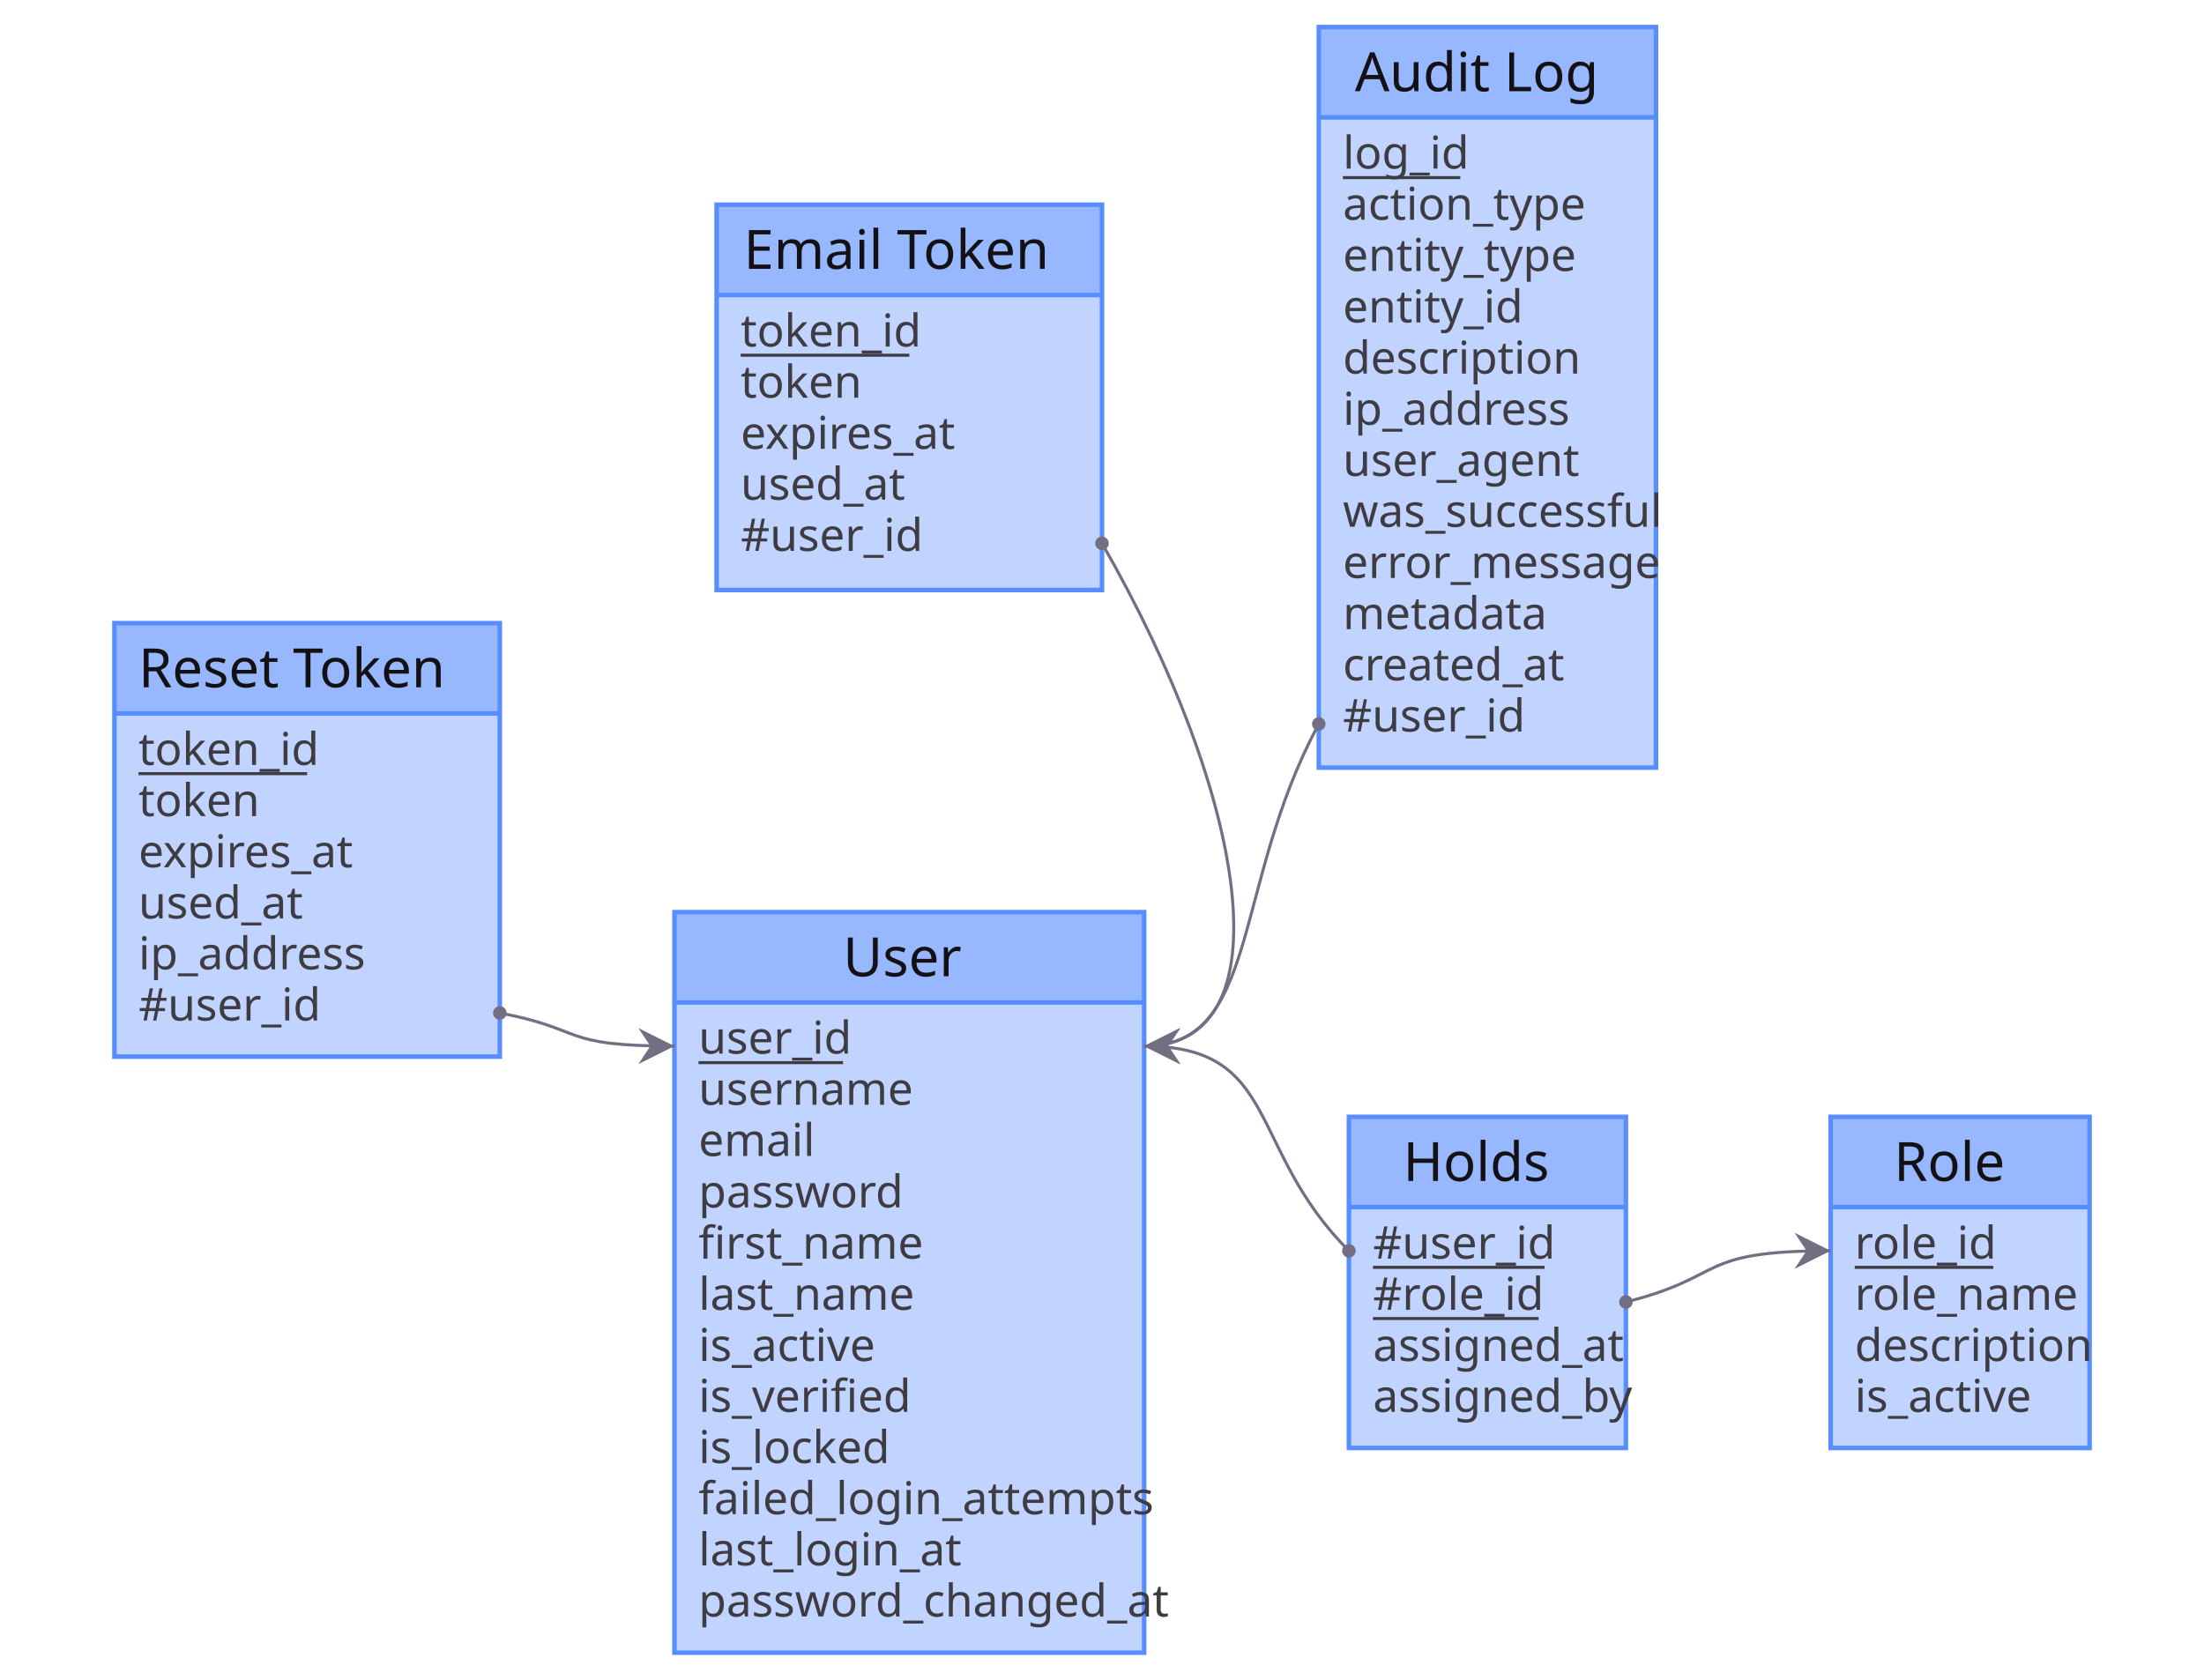
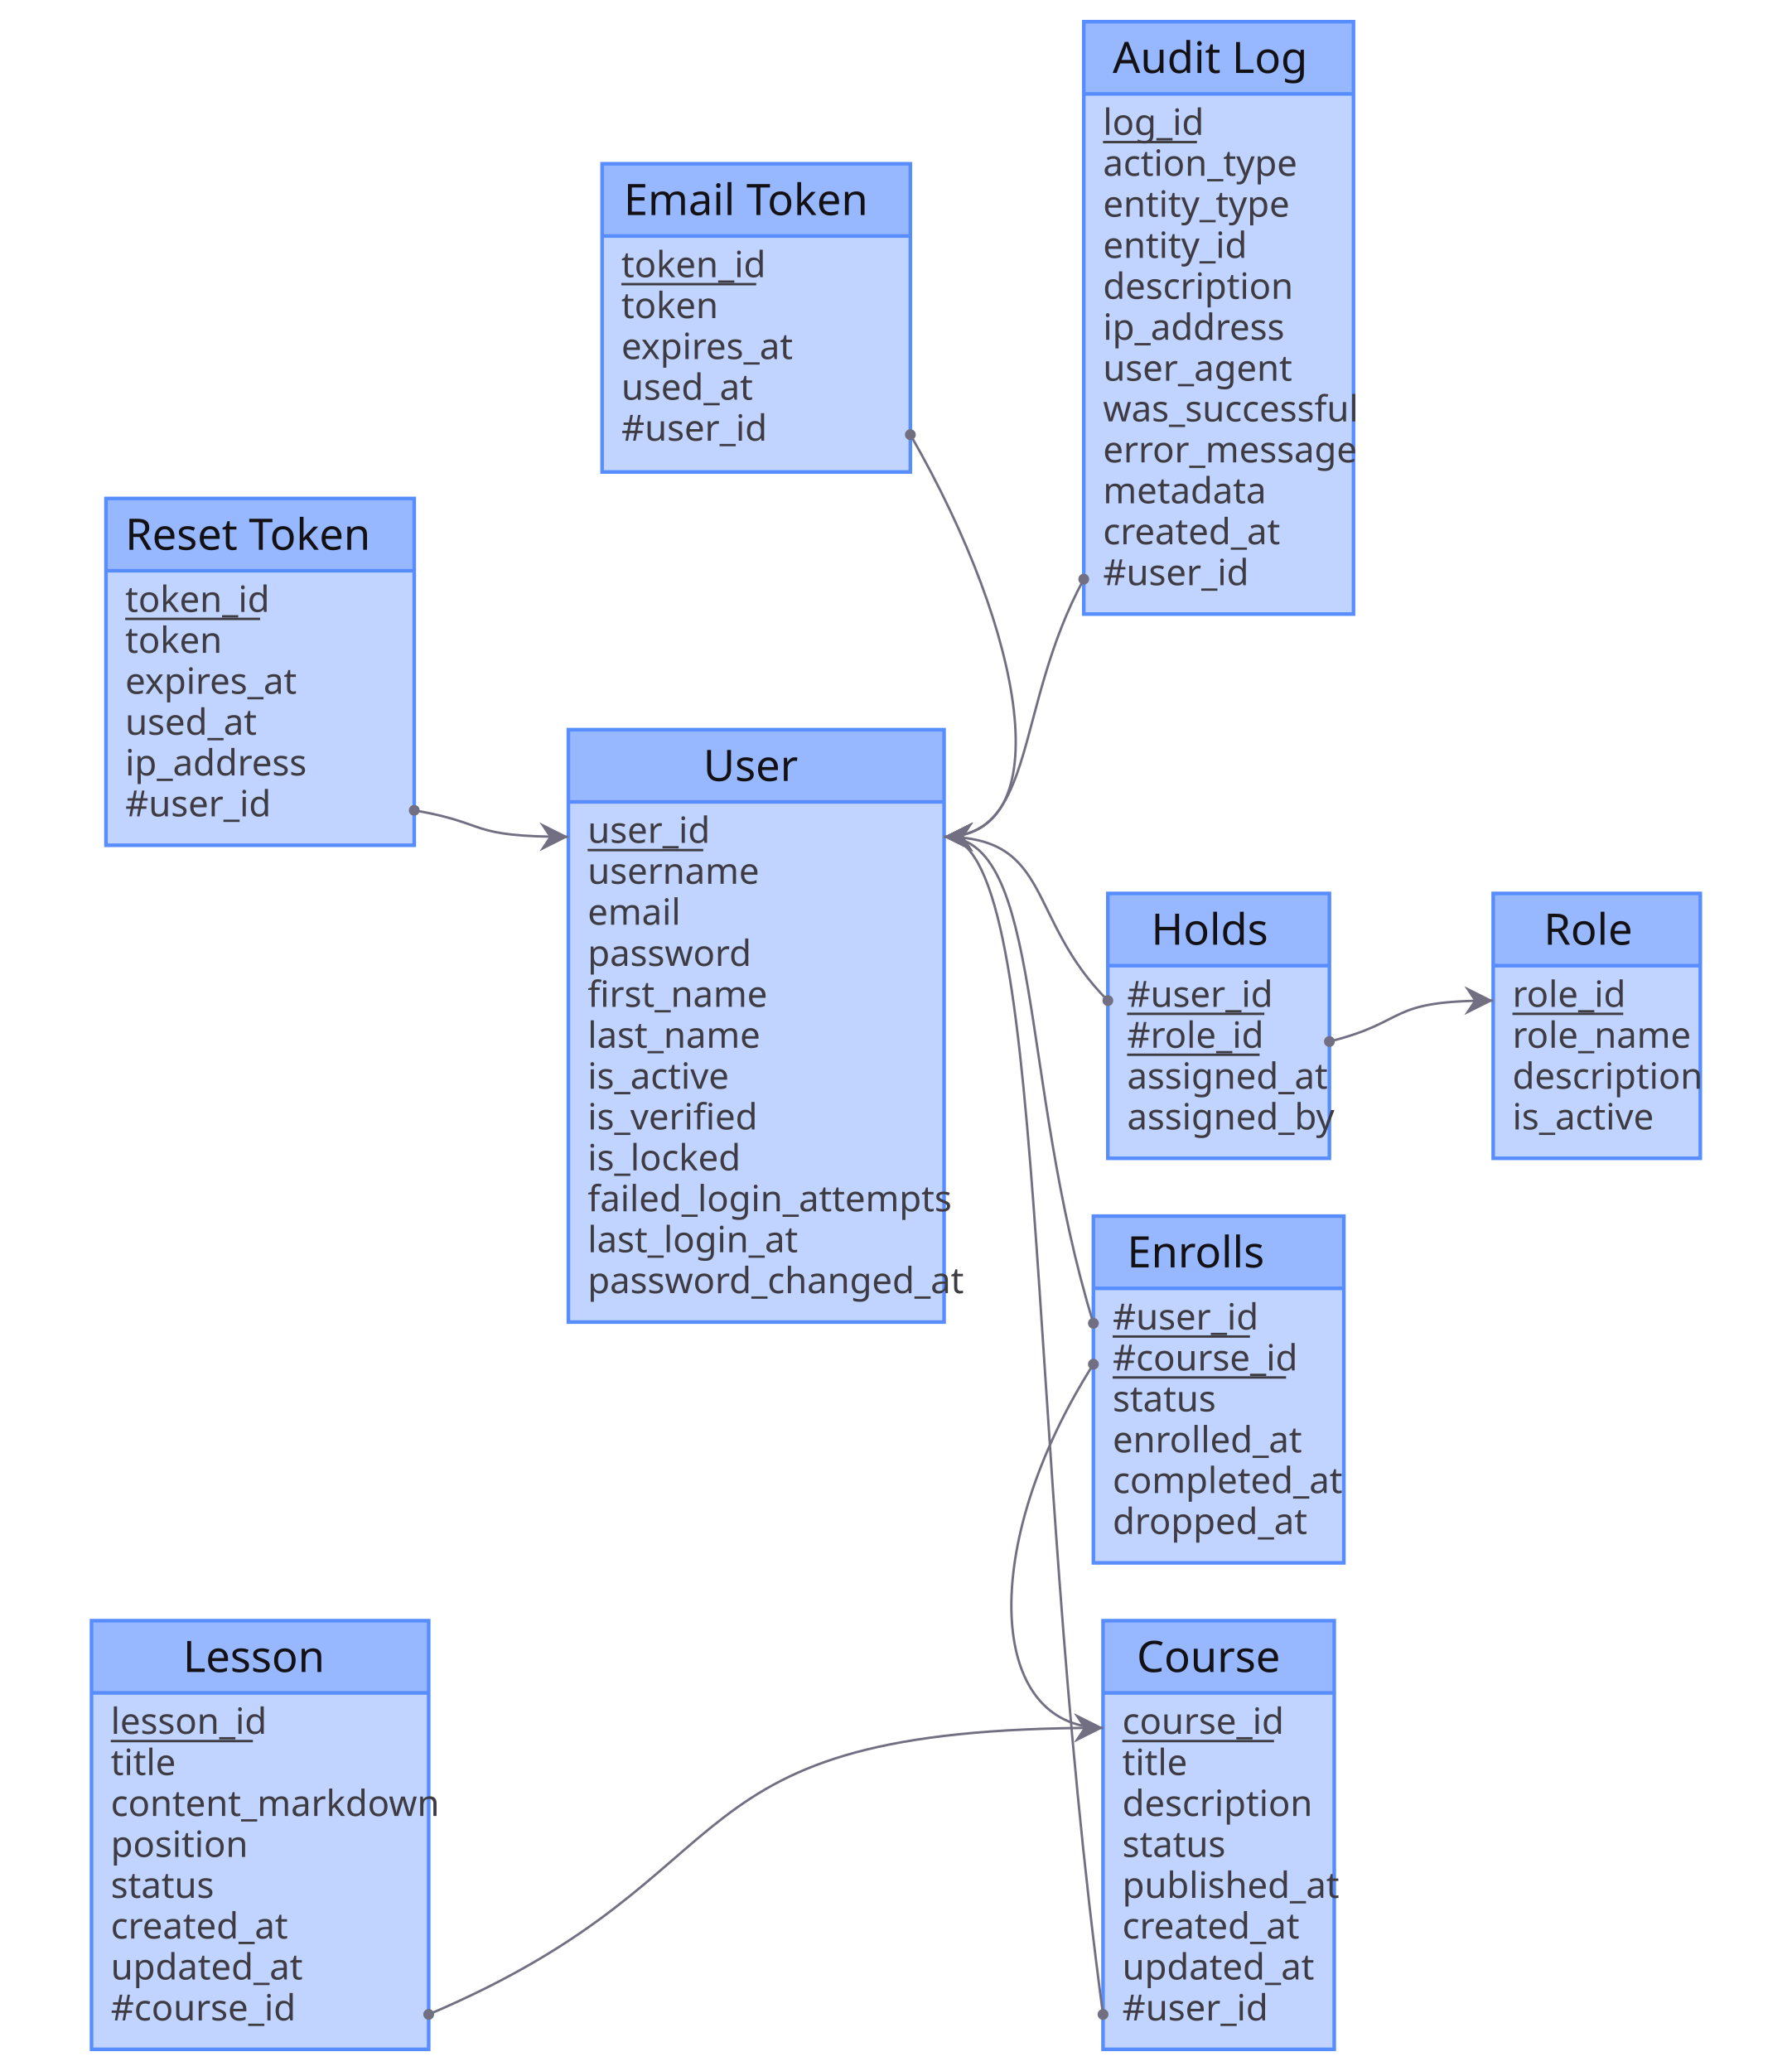
- <svg xmlns="http://www.w3.org/2000/svg" width="732" height="558" viewBox="0 0 732 558">
-   <rect x="0" y="0" width="732" height="558" fill="none" stroke="none" stroke-width="0" />
+ <svg xmlns="http://www.w3.org/2000/svg" width="744" height="860" viewBox="0 0 744 860">
+   <rect x="0" y="0" width="744" height="860" fill="none" stroke="none" stroke-width="0" />
  <g>
    <g>
-       <rect x="238" y="68" width="128" height="30" fill="#97b8ff" stroke="none" stroke-width="0" opacity="1" />
-       <rect x="238" y="98" width="128" height="98" fill="#c0d4ff" stroke="none" stroke-width="0" opacity="1" />
-       <rect x="238" y="68" width="128" height="128" fill="none" stroke="#578dff" stroke-width="1.5" opacity="1" />
-       <line x1="238" y1="98" x2="366" y2="98" stroke="#578dff" stroke-width="1.5" />
+       <rect x="250" y="68" width="128" height="30" fill="#97b8ff" stroke="none" stroke-width="0" opacity="1" />
+       <rect x="250" y="98" width="128" height="98" fill="#c0d4ff" stroke="none" stroke-width="0" opacity="1" />
+       <rect x="250" y="68" width="128" height="128" fill="none" stroke="#578dff" stroke-width="1.5" opacity="1" />
+       <line x1="250" y1="98" x2="378" y2="98" stroke="#578dff" stroke-width="1.5" />
    </g>
-     <text x="247" y="89.3" fill="#131114" font-family="Copperplate" font-size="18">Email Token</text>
-     <text x="246" y="115.1" fill="#3e3c42" font-family="Gill Sans" font-size="15">token_id</text>
-     <line x1="246" y1="118" x2="302" y2="118" stroke="#3e3c42" stroke-width="1" />
-     <text x="246" y="132.1" fill="#3e3c42" font-family="Gill Sans" font-size="15">token</text>
-     <text x="246" y="149.1" fill="#3e3c42" font-family="Gill Sans" font-size="15">expires_at</text>
-     <text x="246" y="166" fill="#3e3c42" font-family="Gill Sans" font-size="15">used_at</text>
-     <text x="246" y="183" fill="#3e3c42" font-family="Gill Sans" font-size="15">#user_id</text>
+     <text x="259" y="89.3" fill="#131114" font-family="Copperplate" font-size="18">Email Token</text>
+     <text x="258" y="115.1" fill="#3e3c42" font-family="Gill Sans" font-size="15">token_id</text>
+     <line x1="258" y1="118" x2="314" y2="118" stroke="#3e3c42" stroke-width="1" />
+     <text x="258" y="132.1" fill="#3e3c42" font-family="Gill Sans" font-size="15">token</text>
+     <text x="258" y="149.1" fill="#3e3c42" font-family="Gill Sans" font-size="15">expires_at</text>
+     <text x="258" y="166" fill="#3e3c42" font-family="Gill Sans" font-size="15">used_at</text>
+     <text x="258" y="183" fill="#3e3c42" font-family="Gill Sans" font-size="15">#user_id</text>
  </g>
  <g>
    <g>
-       <rect x="438" y="9" width="112" height="30" fill="#97b8ff" stroke="none" stroke-width="0" opacity="1" />
-       <rect x="438" y="39" width="112" height="216" fill="#c0d4ff" stroke="none" stroke-width="0" opacity="1" />
-       <rect x="438" y="9" width="112" height="246" fill="none" stroke="#578dff" stroke-width="1.5" opacity="1" />
-       <line x1="438" y1="39" x2="550" y2="39" stroke="#578dff" stroke-width="1.5" />
+       <rect x="450" y="9" width="112" height="30" fill="#97b8ff" stroke="none" stroke-width="0" opacity="1" />
+       <rect x="450" y="39" width="112" height="216" fill="#c0d4ff" stroke="none" stroke-width="0" opacity="1" />
+       <rect x="450" y="9" width="112" height="246" fill="none" stroke="#578dff" stroke-width="1.5" opacity="1" />
+       <line x1="450" y1="39" x2="562" y2="39" stroke="#578dff" stroke-width="1.5" />
    </g>
-     <text x="450" y="30.3" fill="#131114" font-family="Copperplate" font-size="18">Audit Log</text>
-     <text x="446" y="56" fill="#3e3c42" font-family="Gill Sans" font-size="15">log_id</text>
-     <line x1="446" y1="59" x2="485" y2="59" stroke="#3e3c42" stroke-width="1" />
-     <text x="446" y="73" fill="#3e3c42" font-family="Gill Sans" font-size="15">action_type</text>
-     <text x="446" y="90" fill="#3e3c42" font-family="Gill Sans" font-size="15">entity_type</text>
-     <text x="446" y="107.1" fill="#3e3c42" font-family="Gill Sans" font-size="15">entity_id</text>
-     <text x="446" y="124.1" fill="#3e3c42" font-family="Gill Sans" font-size="15">description</text>
-     <text x="446" y="141.1" fill="#3e3c42" font-family="Gill Sans" font-size="15">ip_address</text>
-     <text x="446" y="158.1" fill="#3e3c42" font-family="Gill Sans" font-size="15">user_agent</text>
-     <text x="446" y="175" fill="#3e3c42" font-family="Gill Sans" font-size="15">was_successful</text>
-     <text x="446" y="192" fill="#3e3c42" font-family="Gill Sans" font-size="15">error_message</text>
-     <text x="446" y="209" fill="#3e3c42" font-family="Gill Sans" font-size="15">metadata</text>
-     <text x="446" y="226" fill="#3e3c42" font-family="Gill Sans" font-size="15">created_at</text>
-     <text x="446" y="243" fill="#3e3c42" font-family="Gill Sans" font-size="15">#user_id</text>
+     <text x="462" y="30.3" fill="#131114" font-family="Copperplate" font-size="18">Audit Log</text>
+     <text x="458" y="56" fill="#3e3c42" font-family="Gill Sans" font-size="15">log_id</text>
+     <line x1="458" y1="59" x2="497" y2="59" stroke="#3e3c42" stroke-width="1" />
+     <text x="458" y="73" fill="#3e3c42" font-family="Gill Sans" font-size="15">action_type</text>
+     <text x="458" y="90" fill="#3e3c42" font-family="Gill Sans" font-size="15">entity_type</text>
+     <text x="458" y="107.1" fill="#3e3c42" font-family="Gill Sans" font-size="15">entity_id</text>
+     <text x="458" y="124.1" fill="#3e3c42" font-family="Gill Sans" font-size="15">description</text>
+     <text x="458" y="141.1" fill="#3e3c42" font-family="Gill Sans" font-size="15">ip_address</text>
+     <text x="458" y="158.1" fill="#3e3c42" font-family="Gill Sans" font-size="15">user_agent</text>
+     <text x="458" y="175" fill="#3e3c42" font-family="Gill Sans" font-size="15">was_successful</text>
+     <text x="458" y="192" fill="#3e3c42" font-family="Gill Sans" font-size="15">error_message</text>
+     <text x="458" y="209" fill="#3e3c42" font-family="Gill Sans" font-size="15">metadata</text>
+     <text x="458" y="226" fill="#3e3c42" font-family="Gill Sans" font-size="15">created_at</text>
+     <text x="458" y="243" fill="#3e3c42" font-family="Gill Sans" font-size="15">#user_id</text>
  </g>
  <g>
    <g>
-       <rect x="38" y="207" width="128" height="30" fill="#97b8ff" stroke="none" stroke-width="0" opacity="1" />
-       <rect x="38" y="237" width="128" height="114" fill="#c0d4ff" stroke="none" stroke-width="0" opacity="1" />
-       <rect x="38" y="207" width="128" height="144" fill="none" stroke="#578dff" stroke-width="1.5" opacity="1" />
-       <line x1="38" y1="237" x2="166" y2="237" stroke="#578dff" stroke-width="1.5" />
+       <rect x="44" y="207" width="128" height="30" fill="#97b8ff" stroke="none" stroke-width="0" opacity="1" />
+       <rect x="44" y="237" width="128" height="114" fill="#c0d4ff" stroke="none" stroke-width="0" opacity="1" />
+       <rect x="44" y="207" width="128" height="144" fill="none" stroke="#578dff" stroke-width="1.5" opacity="1" />
+       <line x1="44" y1="237" x2="172" y2="237" stroke="#578dff" stroke-width="1.5" />
    </g>
-     <text x="46" y="228.3" fill="#131114" font-family="Copperplate" font-size="18">Reset Token</text>
-     <text x="46" y="254.1" fill="#3e3c42" font-family="Gill Sans" font-size="15">token_id</text>
-     <line x1="46" y1="257" x2="102" y2="257" stroke="#3e3c42" stroke-width="1" />
-     <text x="46" y="271.1" fill="#3e3c42" font-family="Gill Sans" font-size="15">token</text>
-     <text x="46" y="288.1" fill="#3e3c42" font-family="Gill Sans" font-size="15">expires_at</text>
-     <text x="46" y="305.1" fill="#3e3c42" font-family="Gill Sans" font-size="15">used_at</text>
-     <text x="46" y="322" fill="#3e3c42" font-family="Gill Sans" font-size="15">ip_address</text>
-     <text x="46" y="339" fill="#3e3c42" font-family="Gill Sans" font-size="15">#user_id</text>
+     <text x="52" y="228.3" fill="#131114" font-family="Copperplate" font-size="18">Reset Token</text>
+     <text x="52" y="254.1" fill="#3e3c42" font-family="Gill Sans" font-size="15">token_id</text>
+     <line x1="52" y1="257" x2="108" y2="257" stroke="#3e3c42" stroke-width="1" />
+     <text x="52" y="271.1" fill="#3e3c42" font-family="Gill Sans" font-size="15">token</text>
+     <text x="52" y="288.1" fill="#3e3c42" font-family="Gill Sans" font-size="15">expires_at</text>
+     <text x="52" y="305.1" fill="#3e3c42" font-family="Gill Sans" font-size="15">used_at</text>
+     <text x="52" y="322" fill="#3e3c42" font-family="Gill Sans" font-size="15">ip_address</text>
+     <text x="52" y="339" fill="#3e3c42" font-family="Gill Sans" font-size="15">#user_id</text>
  </g>
  <g>
    <g>
-       <rect x="224" y="303" width="156" height="30" fill="#97b8ff" stroke="none" stroke-width="0" opacity="1" />
-       <rect x="224" y="333" width="156" height="216" fill="#c0d4ff" stroke="none" stroke-width="0" opacity="1" />
-       <rect x="224" y="303" width="156" height="246" fill="none" stroke="#578dff" stroke-width="1.5" opacity="1" />
-       <line x1="224" y1="333" x2="380" y2="333" stroke="#578dff" stroke-width="1.5" />
+       <rect x="236" y="303" width="156" height="30" fill="#97b8ff" stroke="none" stroke-width="0" opacity="1" />
+       <rect x="236" y="333" width="156" height="216" fill="#c0d4ff" stroke="none" stroke-width="0" opacity="1" />
+       <rect x="236" y="303" width="156" height="246" fill="none" stroke="#578dff" stroke-width="1.5" opacity="1" />
+       <line x1="236" y1="333" x2="392" y2="333" stroke="#578dff" stroke-width="1.5" />
    </g>
-     <text x="280" y="324.3" fill="#131114" font-family="Copperplate" font-size="18">User</text>
-     <text x="232" y="350" fill="#3e3c42" font-family="Gill Sans" font-size="15">user_id</text>
-     <line x1="232" y1="353" x2="280" y2="353" stroke="#3e3c42" stroke-width="1" />
-     <text x="232" y="367" fill="#3e3c42" font-family="Gill Sans" font-size="15">username</text>
-     <text x="232" y="384" fill="#3e3c42" font-family="Gill Sans" font-size="15">email</text>
-     <text x="232" y="401.1" fill="#3e3c42" font-family="Gill Sans" font-size="15">password</text>
-     <text x="232" y="418.1" fill="#3e3c42" font-family="Gill Sans" font-size="15">first_name</text>
-     <text x="232" y="435.1" fill="#3e3c42" font-family="Gill Sans" font-size="15">last_name</text>
-     <text x="232" y="452.1" fill="#3e3c42" font-family="Gill Sans" font-size="15">is_active</text>
-     <text x="232" y="469" fill="#3e3c42" font-family="Gill Sans" font-size="15">is_verified</text>
-     <text x="232" y="486" fill="#3e3c42" font-family="Gill Sans" font-size="15">is_locked</text>
-     <text x="232" y="503" fill="#3e3c42" font-family="Gill Sans" font-size="15">failed_login_attempts</text>
-     <text x="232" y="520" fill="#3e3c42" font-family="Gill Sans" font-size="15">last_login_at</text>
-     <text x="232" y="537" fill="#3e3c42" font-family="Gill Sans" font-size="15">password_changed_at</text>
+     <text x="292" y="324.3" fill="#131114" font-family="Copperplate" font-size="18">User</text>
+     <text x="244" y="350" fill="#3e3c42" font-family="Gill Sans" font-size="15">user_id</text>
+     <line x1="244" y1="353" x2="292" y2="353" stroke="#3e3c42" stroke-width="1" />
+     <text x="244" y="367" fill="#3e3c42" font-family="Gill Sans" font-size="15">username</text>
+     <text x="244" y="384" fill="#3e3c42" font-family="Gill Sans" font-size="15">email</text>
+     <text x="244" y="401.1" fill="#3e3c42" font-family="Gill Sans" font-size="15">password</text>
+     <text x="244" y="418.1" fill="#3e3c42" font-family="Gill Sans" font-size="15">first_name</text>
+     <text x="244" y="435.1" fill="#3e3c42" font-family="Gill Sans" font-size="15">last_name</text>
+     <text x="244" y="452.1" fill="#3e3c42" font-family="Gill Sans" font-size="15">is_active</text>
+     <text x="244" y="469" fill="#3e3c42" font-family="Gill Sans" font-size="15">is_verified</text>
+     <text x="244" y="486" fill="#3e3c42" font-family="Gill Sans" font-size="15">is_locked</text>
+     <text x="244" y="503" fill="#3e3c42" font-family="Gill Sans" font-size="15">failed_login_attempts</text>
+     <text x="244" y="520" fill="#3e3c42" font-family="Gill Sans" font-size="15">last_login_at</text>
+     <text x="244" y="537" fill="#3e3c42" font-family="Gill Sans" font-size="15">password_changed_at</text>
  </g>
  <g>
    <g>
-       <rect x="448" y="371" width="92" height="30" fill="#97b8ff" stroke="none" stroke-width="0" opacity="1" />
-       <rect x="448" y="401" width="92" height="80" fill="#c0d4ff" stroke="none" stroke-width="0" opacity="1" />
-       <rect x="448" y="371" width="92" height="110" fill="none" stroke="#578dff" stroke-width="1.5" opacity="1" />
-       <line x1="448" y1="401" x2="540" y2="401" stroke="#578dff" stroke-width="1.5" />
+       <rect x="460" y="371" width="92" height="30" fill="#97b8ff" stroke="none" stroke-width="0" opacity="1" />
+       <rect x="460" y="401" width="92" height="80" fill="#c0d4ff" stroke="none" stroke-width="0" opacity="1" />
+       <rect x="460" y="371" width="92" height="110" fill="none" stroke="#578dff" stroke-width="1.5" opacity="1" />
+       <line x1="460" y1="401" x2="552" y2="401" stroke="#578dff" stroke-width="1.5" />
    </g>
-     <text x="466" y="392.3" fill="#131114" font-family="Copperplate" font-size="18">Holds</text>
-     <text x="456" y="418.1" fill="#3e3c42" font-family="Gill Sans" font-size="15">#user_id</text>
-     <line x1="456" y1="421" x2="513" y2="421" stroke="#3e3c42" stroke-width="1" />
-     <text x="456" y="435.1" fill="#3e3c42" font-family="Gill Sans" font-size="15">#role_id</text>
-     <line x1="456" y1="438" x2="511" y2="438" stroke="#3e3c42" stroke-width="1" />
-     <text x="456" y="452.1" fill="#3e3c42" font-family="Gill Sans" font-size="15">assigned_at</text>
-     <text x="456" y="469" fill="#3e3c42" font-family="Gill Sans" font-size="15">assigned_by</text>
+     <text x="478" y="392.3" fill="#131114" font-family="Copperplate" font-size="18">Holds</text>
+     <text x="468" y="418.1" fill="#3e3c42" font-family="Gill Sans" font-size="15">#user_id</text>
+     <line x1="468" y1="421" x2="525" y2="421" stroke="#3e3c42" stroke-width="1" />
+     <text x="468" y="435.1" fill="#3e3c42" font-family="Gill Sans" font-size="15">#role_id</text>
+     <line x1="468" y1="438" x2="523" y2="438" stroke="#3e3c42" stroke-width="1" />
+     <text x="468" y="452.1" fill="#3e3c42" font-family="Gill Sans" font-size="15">assigned_at</text>
+     <text x="468" y="469" fill="#3e3c42" font-family="Gill Sans" font-size="15">assigned_by</text>
  </g>
  <g>
    <g>
-       <rect x="608" y="371" width="86" height="30" fill="#97b8ff" stroke="none" stroke-width="0" opacity="1" />
-       <rect x="608" y="401" width="86" height="80" fill="#c0d4ff" stroke="none" stroke-width="0" opacity="1" />
-       <rect x="608" y="371" width="86" height="110" fill="none" stroke="#578dff" stroke-width="1.5" opacity="1" />
-       <line x1="608" y1="401" x2="694" y2="401" stroke="#578dff" stroke-width="1.5" />
+       <rect x="620" y="371" width="86" height="30" fill="#97b8ff" stroke="none" stroke-width="0" opacity="1" />
+       <rect x="620" y="401" width="86" height="80" fill="#c0d4ff" stroke="none" stroke-width="0" opacity="1" />
+       <rect x="620" y="371" width="86" height="110" fill="none" stroke="#578dff" stroke-width="1.5" opacity="1" />
+       <line x1="620" y1="401" x2="706" y2="401" stroke="#578dff" stroke-width="1.5" />
    </g>
-     <text x="629" y="392.3" fill="#131114" font-family="Copperplate" font-size="18">Role</text>
-     <text x="616" y="418.1" fill="#3e3c42" font-family="Gill Sans" font-size="15">role_id</text>
-     <line x1="616" y1="421" x2="662" y2="421" stroke="#3e3c42" stroke-width="1" />
-     <text x="616" y="435.1" fill="#3e3c42" font-family="Gill Sans" font-size="15">role_name</text>
-     <text x="616" y="452.1" fill="#3e3c42" font-family="Gill Sans" font-size="15">description</text>
-     <text x="616" y="469" fill="#3e3c42" font-family="Gill Sans" font-size="15">is_active</text>
+     <text x="641" y="392.3" fill="#131114" font-family="Copperplate" font-size="18">Role</text>
+     <text x="628" y="418.1" fill="#3e3c42" font-family="Gill Sans" font-size="15">role_id</text>
+     <line x1="628" y1="421" x2="674" y2="421" stroke="#3e3c42" stroke-width="1" />
+     <text x="628" y="435.1" fill="#3e3c42" font-family="Gill Sans" font-size="15">role_name</text>
+     <text x="628" y="452.1" fill="#3e3c42" font-family="Gill Sans" font-size="15">description</text>
+     <text x="628" y="469" fill="#3e3c42" font-family="Gill Sans" font-size="15">is_active</text>
  </g>
-   <path d="M366 180.5 C414 264 428 347.5 380 347.5" fill="none" stroke="#726f83" stroke-width="1" />
-   <polygon points="380 347.5 392 341.5 388 347.5 392 353.5" fill="#726f83" stroke-width="0" />
-   <circle cx="366" cy="180.5" r="1.5" stroke="#726f83" stroke-width="1.5" fill="#726f83" />
-   <path d="M438 240.5 C409 294 418.67 347.5 380 347.5" fill="none" stroke="#726f83" stroke-width="1" />
-   <polygon points="380 347.5 392 341.5 388 347.5 392 353.5" fill="#726f83" stroke-width="0" />
-   <circle cx="438" cy="240.5" r="1.5" stroke="#726f83" stroke-width="1.5" fill="#726f83" />
-   <path d="M166 336.5 C195 342 185.33 347.5 224 347.5" fill="none" stroke="#726f83" stroke-width="1" />
-   <polygon points="224 347.5 212 353.5 216 347.5 212 341.5" fill="#726f83" stroke-width="0" />
-   <circle cx="166" cy="336.5" r="1.5" stroke="#726f83" stroke-width="1.5" fill="#726f83" />
-   <path d="M448 415.5 C414 381.5 425.33 347.5 380 347.5" fill="none" stroke="#726f83" stroke-width="1" />
-   <polygon points="380 347.5 392 341.5 388 347.5 392 353.5" fill="#726f83" stroke-width="0" />
-   <circle cx="448" cy="415.5" r="1.5" stroke="#726f83" stroke-width="1.5" fill="#726f83" />
-   <path d="M540 432.5 C574 424 562.67 415.5 608 415.5" fill="none" stroke="#726f83" stroke-width="1" />
-   <polygon points="608 415.5 596 421.5 600 415.5 596 409.5" fill="#726f83" stroke-width="0" />
-   <circle cx="540" cy="432.5" r="1.5" stroke="#726f83" stroke-width="1.5" fill="#726f83" />
+   <g>
+     <g>
+       <rect x="454" y="505" width="104" height="30" fill="#97b8ff" stroke="none" stroke-width="0" opacity="1" />
+       <rect x="454" y="535" width="104" height="114" fill="#c0d4ff" stroke="none" stroke-width="0" opacity="1" />
+       <rect x="454" y="505" width="104" height="144" fill="none" stroke="#578dff" stroke-width="1.5" opacity="1" />
+       <line x1="454" y1="535" x2="558" y2="535" stroke="#578dff" stroke-width="1.5" />
+     </g>
+     <text x="468" y="526.3" fill="#131114" font-family="Copperplate" font-size="18">Enrolls</text>
+     <text x="462" y="552.1" fill="#3e3c42" font-family="Gill Sans" font-size="15">#user_id</text>
+     <line x1="462" y1="555" x2="519" y2="555" stroke="#3e3c42" stroke-width="1" />
+     <text x="462" y="569.1" fill="#3e3c42" font-family="Gill Sans" font-size="15">#course_id</text>
+     <line x1="462" y1="572" x2="534" y2="572" stroke="#3e3c42" stroke-width="1" />
+     <text x="462" y="586.1" fill="#3e3c42" font-family="Gill Sans" font-size="15">status</text>
+     <text x="462" y="603.1" fill="#3e3c42" font-family="Gill Sans" font-size="15">enrolled_at</text>
+     <text x="462" y="620" fill="#3e3c42" font-family="Gill Sans" font-size="15">completed_at</text>
+     <text x="462" y="637" fill="#3e3c42" font-family="Gill Sans" font-size="15">dropped_at</text>
+   </g>
+   <g>
+     <g>
+       <rect x="38" y="673" width="140" height="30" fill="#97b8ff" stroke="none" stroke-width="0" opacity="1" />
+       <rect x="38" y="703" width="140" height="148" fill="#c0d4ff" stroke="none" stroke-width="0" opacity="1" />
+       <rect x="38" y="673" width="140" height="178" fill="none" stroke="#578dff" stroke-width="1.5" opacity="1" />
+       <line x1="38" y1="703" x2="178" y2="703" stroke="#578dff" stroke-width="1.5" />
+     </g>
+     <text x="76" y="694.3" fill="#131114" font-family="Copperplate" font-size="18">Lesson</text>
+     <text x="46" y="720" fill="#3e3c42" font-family="Gill Sans" font-size="15">lesson_id</text>
+     <line x1="46" y1="723" x2="105" y2="723" stroke="#3e3c42" stroke-width="1" />
+     <text x="46" y="737.1" fill="#3e3c42" font-family="Gill Sans" font-size="15">title</text>
+     <text x="46" y="754.1" fill="#3e3c42" font-family="Gill Sans" font-size="15">content_markdown</text>
+     <text x="46" y="771.1" fill="#3e3c42" font-family="Gill Sans" font-size="15">position</text>
+     <text x="46" y="788.1" fill="#3e3c42" font-family="Gill Sans" font-size="15">status</text>
+     <text x="46" y="805" fill="#3e3c42" font-family="Gill Sans" font-size="15">created_at</text>
+     <text x="46" y="822" fill="#3e3c42" font-family="Gill Sans" font-size="15">updated_at</text>
+     <text x="46" y="839" fill="#3e3c42" font-family="Gill Sans" font-size="15">#course_id</text>
+   </g>
+   <g>
+     <g>
+       <rect x="458" y="673" width="96" height="30" fill="#97b8ff" stroke="none" stroke-width="0" opacity="1" />
+       <rect x="458" y="703" width="96" height="148" fill="#c0d4ff" stroke="none" stroke-width="0" opacity="1" />
+       <rect x="458" y="673" width="96" height="178" fill="none" stroke="#578dff" stroke-width="1.5" opacity="1" />
+       <line x1="458" y1="703" x2="554" y2="703" stroke="#578dff" stroke-width="1.5" />
+     </g>
+     <text x="472" y="694.3" fill="#131114" font-family="Copperplate" font-size="18">Course</text>
+     <text x="466" y="720" fill="#3e3c42" font-family="Gill Sans" font-size="15">course_id</text>
+     <line x1="466" y1="723" x2="529" y2="723" stroke="#3e3c42" stroke-width="1" />
+     <text x="466" y="737.1" fill="#3e3c42" font-family="Gill Sans" font-size="15">title</text>
+     <text x="466" y="754.1" fill="#3e3c42" font-family="Gill Sans" font-size="15">description</text>
+     <text x="466" y="771.1" fill="#3e3c42" font-family="Gill Sans" font-size="15">status</text>
+     <text x="466" y="788.1" fill="#3e3c42" font-family="Gill Sans" font-size="15">published_at</text>
+     <text x="466" y="805" fill="#3e3c42" font-family="Gill Sans" font-size="15">created_at</text>
+     <text x="466" y="822" fill="#3e3c42" font-family="Gill Sans" font-size="15">updated_at</text>
+     <text x="466" y="839" fill="#3e3c42" font-family="Gill Sans" font-size="15">#user_id</text>
+   </g>
+   <path d="M378 180.5 C426 264 440 347.5 392 347.5" fill="none" stroke="#726f83" stroke-width="1" />
+   <polygon points="392 347.5 404 341.5 400 347.5 404 353.5" fill="#726f83" stroke-width="0" />
+   <circle cx="378" cy="180.5" r="1.5" stroke="#726f83" stroke-width="1.5" fill="#726f83" />
+   <path d="M450 240.5 C421 294 430.67 347.5 392 347.5" fill="none" stroke="#726f83" stroke-width="1" />
+   <polygon points="392 347.5 404 341.5 400 347.5 404 353.5" fill="#726f83" stroke-width="0" />
+   <circle cx="450" cy="240.5" r="1.5" stroke="#726f83" stroke-width="1.5" fill="#726f83" />
+   <path d="M172 336.5 C204 342 193.33 347.5 236 347.5" fill="none" stroke="#726f83" stroke-width="1" />
+   <polygon points="236 347.5 224 353.5 228 347.5 224 341.5" fill="#726f83" stroke-width="0" />
+   <circle cx="172" cy="336.5" r="1.5" stroke="#726f83" stroke-width="1.5" fill="#726f83" />
+   <path d="M460 415.5 C426 381.5 437.33 347.5 392 347.5" fill="none" stroke="#726f83" stroke-width="1" />
+   <polygon points="392 347.5 404 341.5 400 347.5 404 353.5" fill="#726f83" stroke-width="0" />
+   <circle cx="460" cy="415.5" r="1.5" stroke="#726f83" stroke-width="1.5" fill="#726f83" />
+   <path d="M552 432.5 C586 424 574.67 415.5 620 415.5" fill="none" stroke="#726f83" stroke-width="1" />
+   <polygon points="620 415.5 608 421.5 612 415.5 608 409.5" fill="#726f83" stroke-width="0" />
+   <circle cx="552" cy="432.5" r="1.5" stroke="#726f83" stroke-width="1.5" fill="#726f83" />
+   <path d="M454 549.5 C423 448.5 433.33 347.5 392 347.5" fill="none" stroke="#726f83" stroke-width="1" />
+   <polygon points="392 347.5 404 341.5 400 347.5 404 353.5" fill="#726f83" stroke-width="0" />
+   <circle cx="454" cy="549.5" r="1.5" stroke="#726f83" stroke-width="1.5" fill="#726f83" />
+   <path d="M454 566.5 C406 642 410 717.5 458 717.5" fill="none" stroke="#726f83" stroke-width="1" />
+   <polygon points="458 717.5 446 723.5 450 717.5 446 711.5" fill="#726f83" stroke-width="0" />
+   <circle cx="454" cy="566.5" r="1.5" stroke="#726f83" stroke-width="1.5" fill="#726f83" />
+   <path d="M178 836.5 C318 777 271.33 717.5 458 717.5" fill="none" stroke="#726f83" stroke-width="1" />
+   <polygon points="458 717.5 446 723.5 450 717.5 446 711.5" fill="#726f83" stroke-width="0" />
+   <circle cx="178" cy="836.5" r="1.5" stroke="#726f83" stroke-width="1.5" fill="#726f83" />
+   <path d="M458 836.5 C425 592 436 347.5 392 347.5" fill="none" stroke="#726f83" stroke-width="1" />
+   <polygon points="392 347.5 404 341.5 400 347.5 404 353.5" fill="#726f83" stroke-width="0" />
+   <circle cx="458" cy="836.5" r="1.5" stroke="#726f83" stroke-width="1.5" fill="#726f83" />
</svg>
